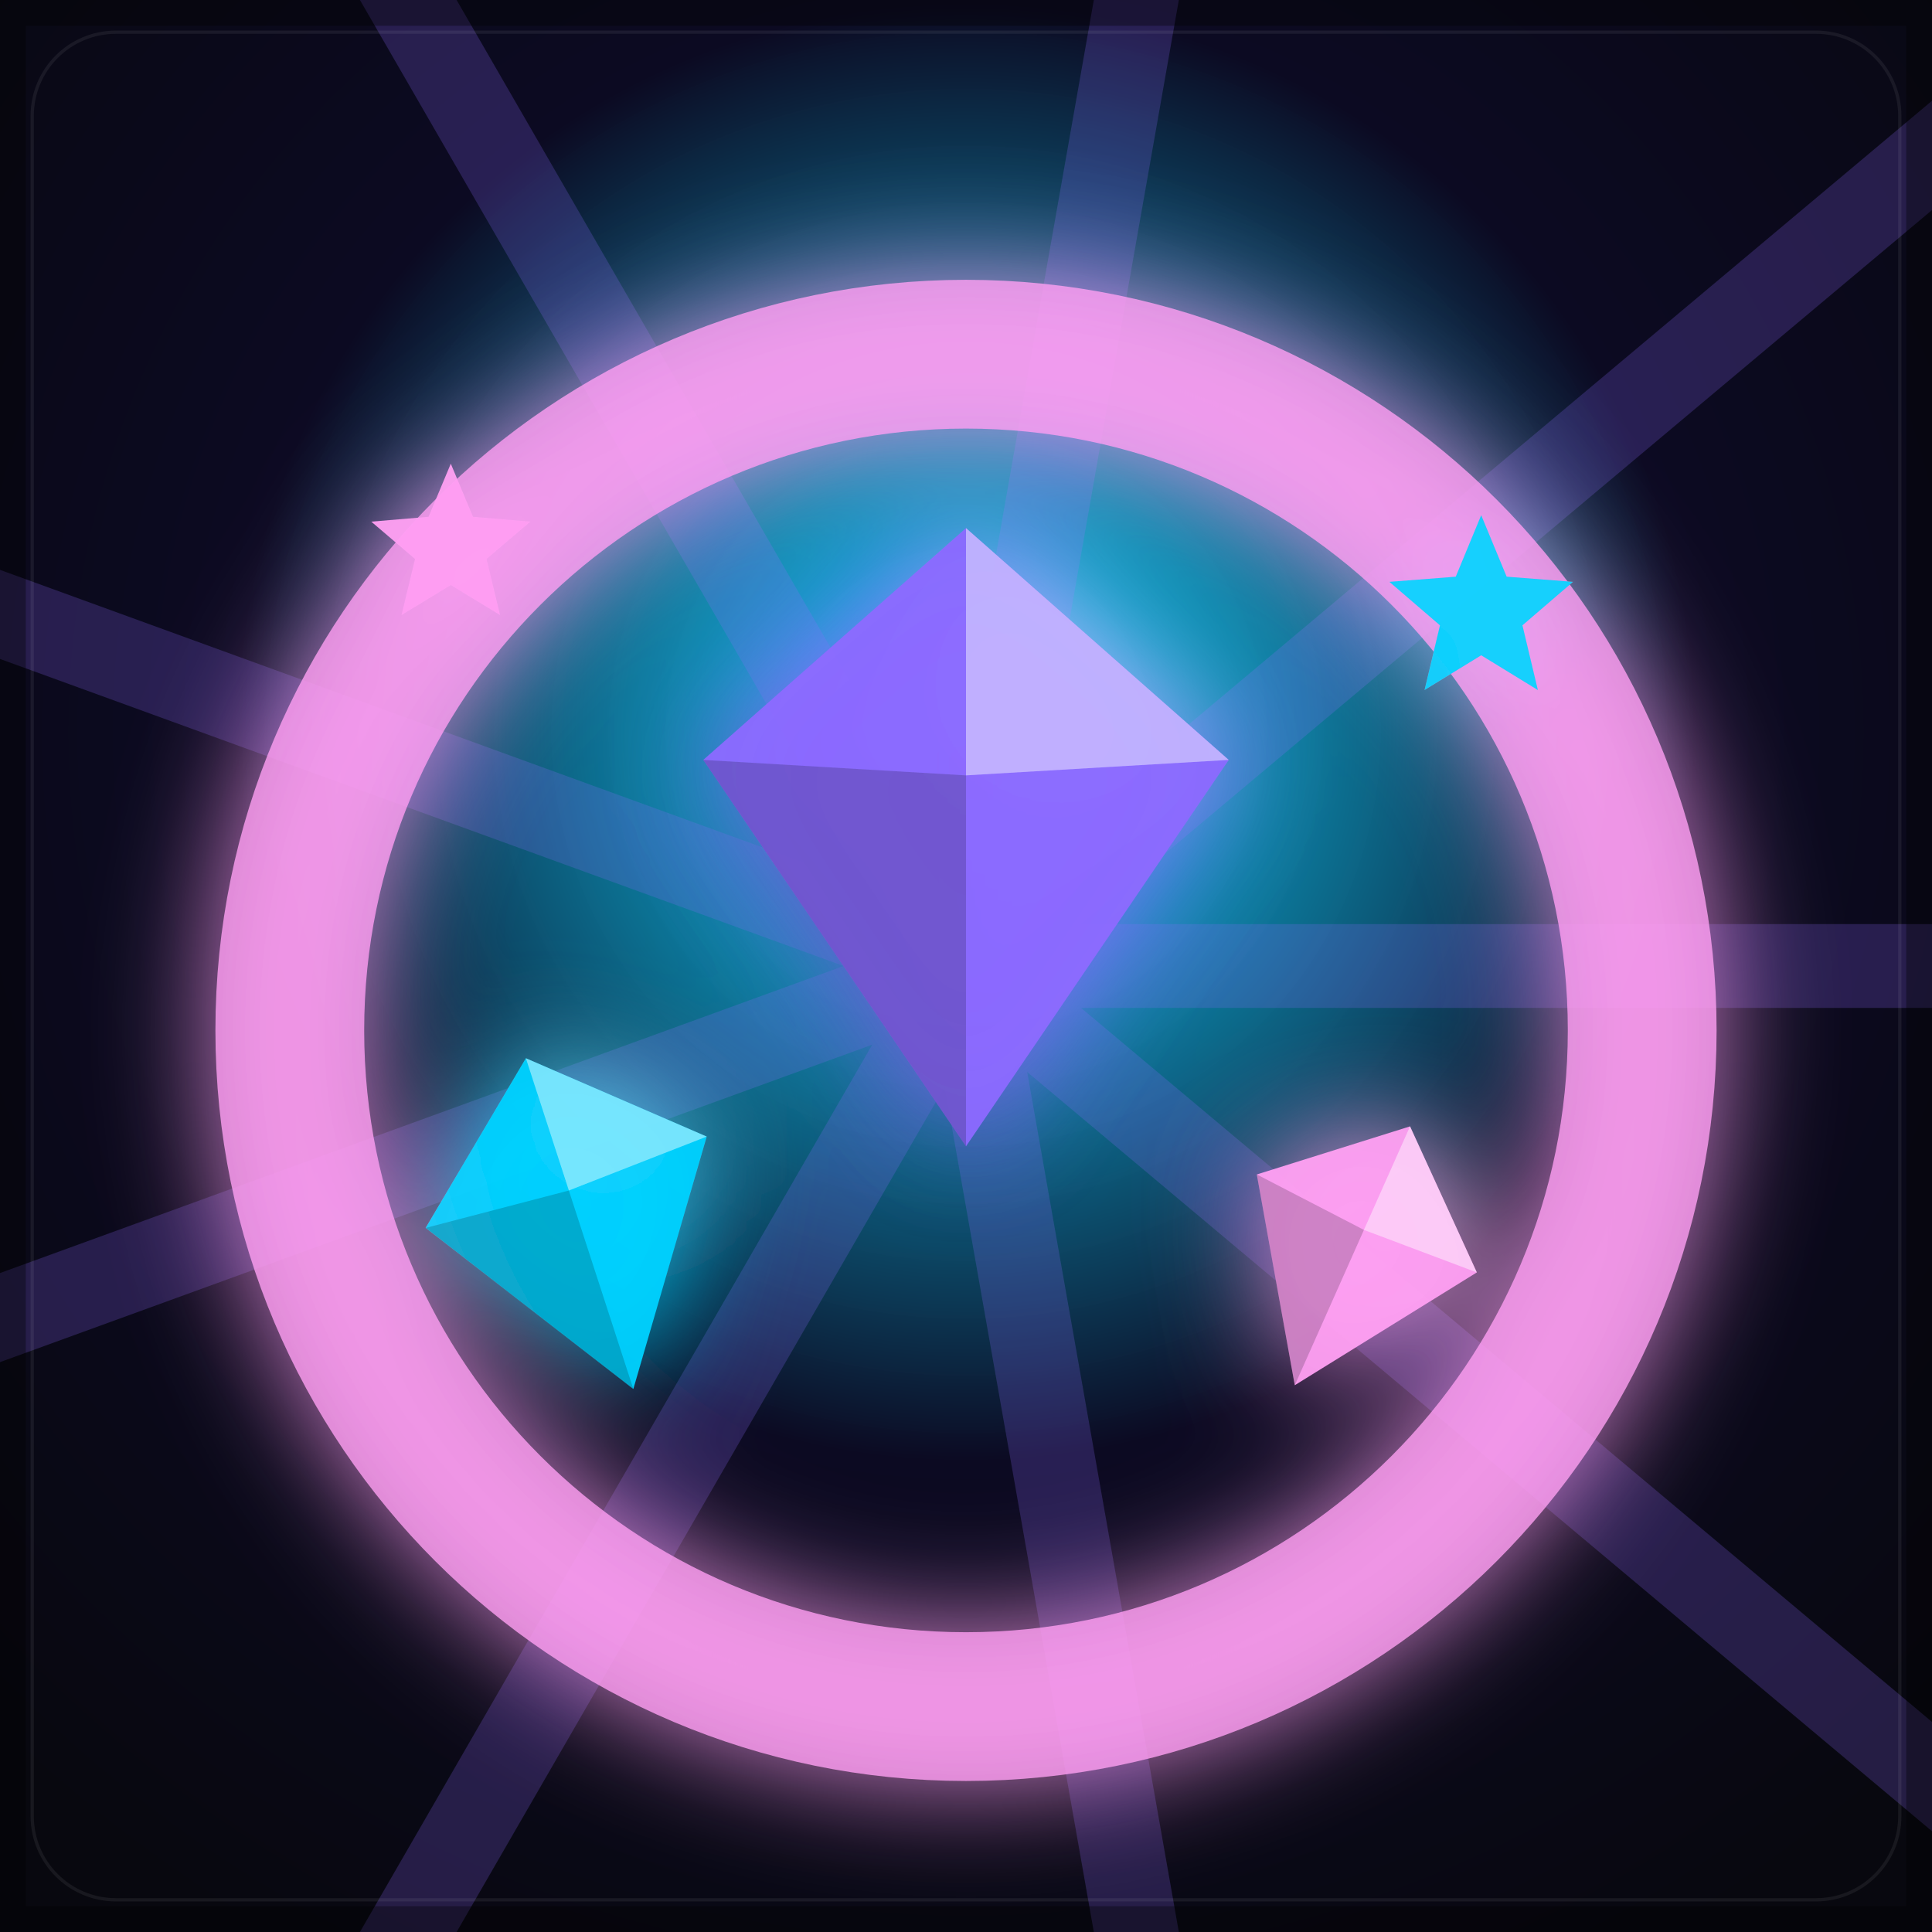
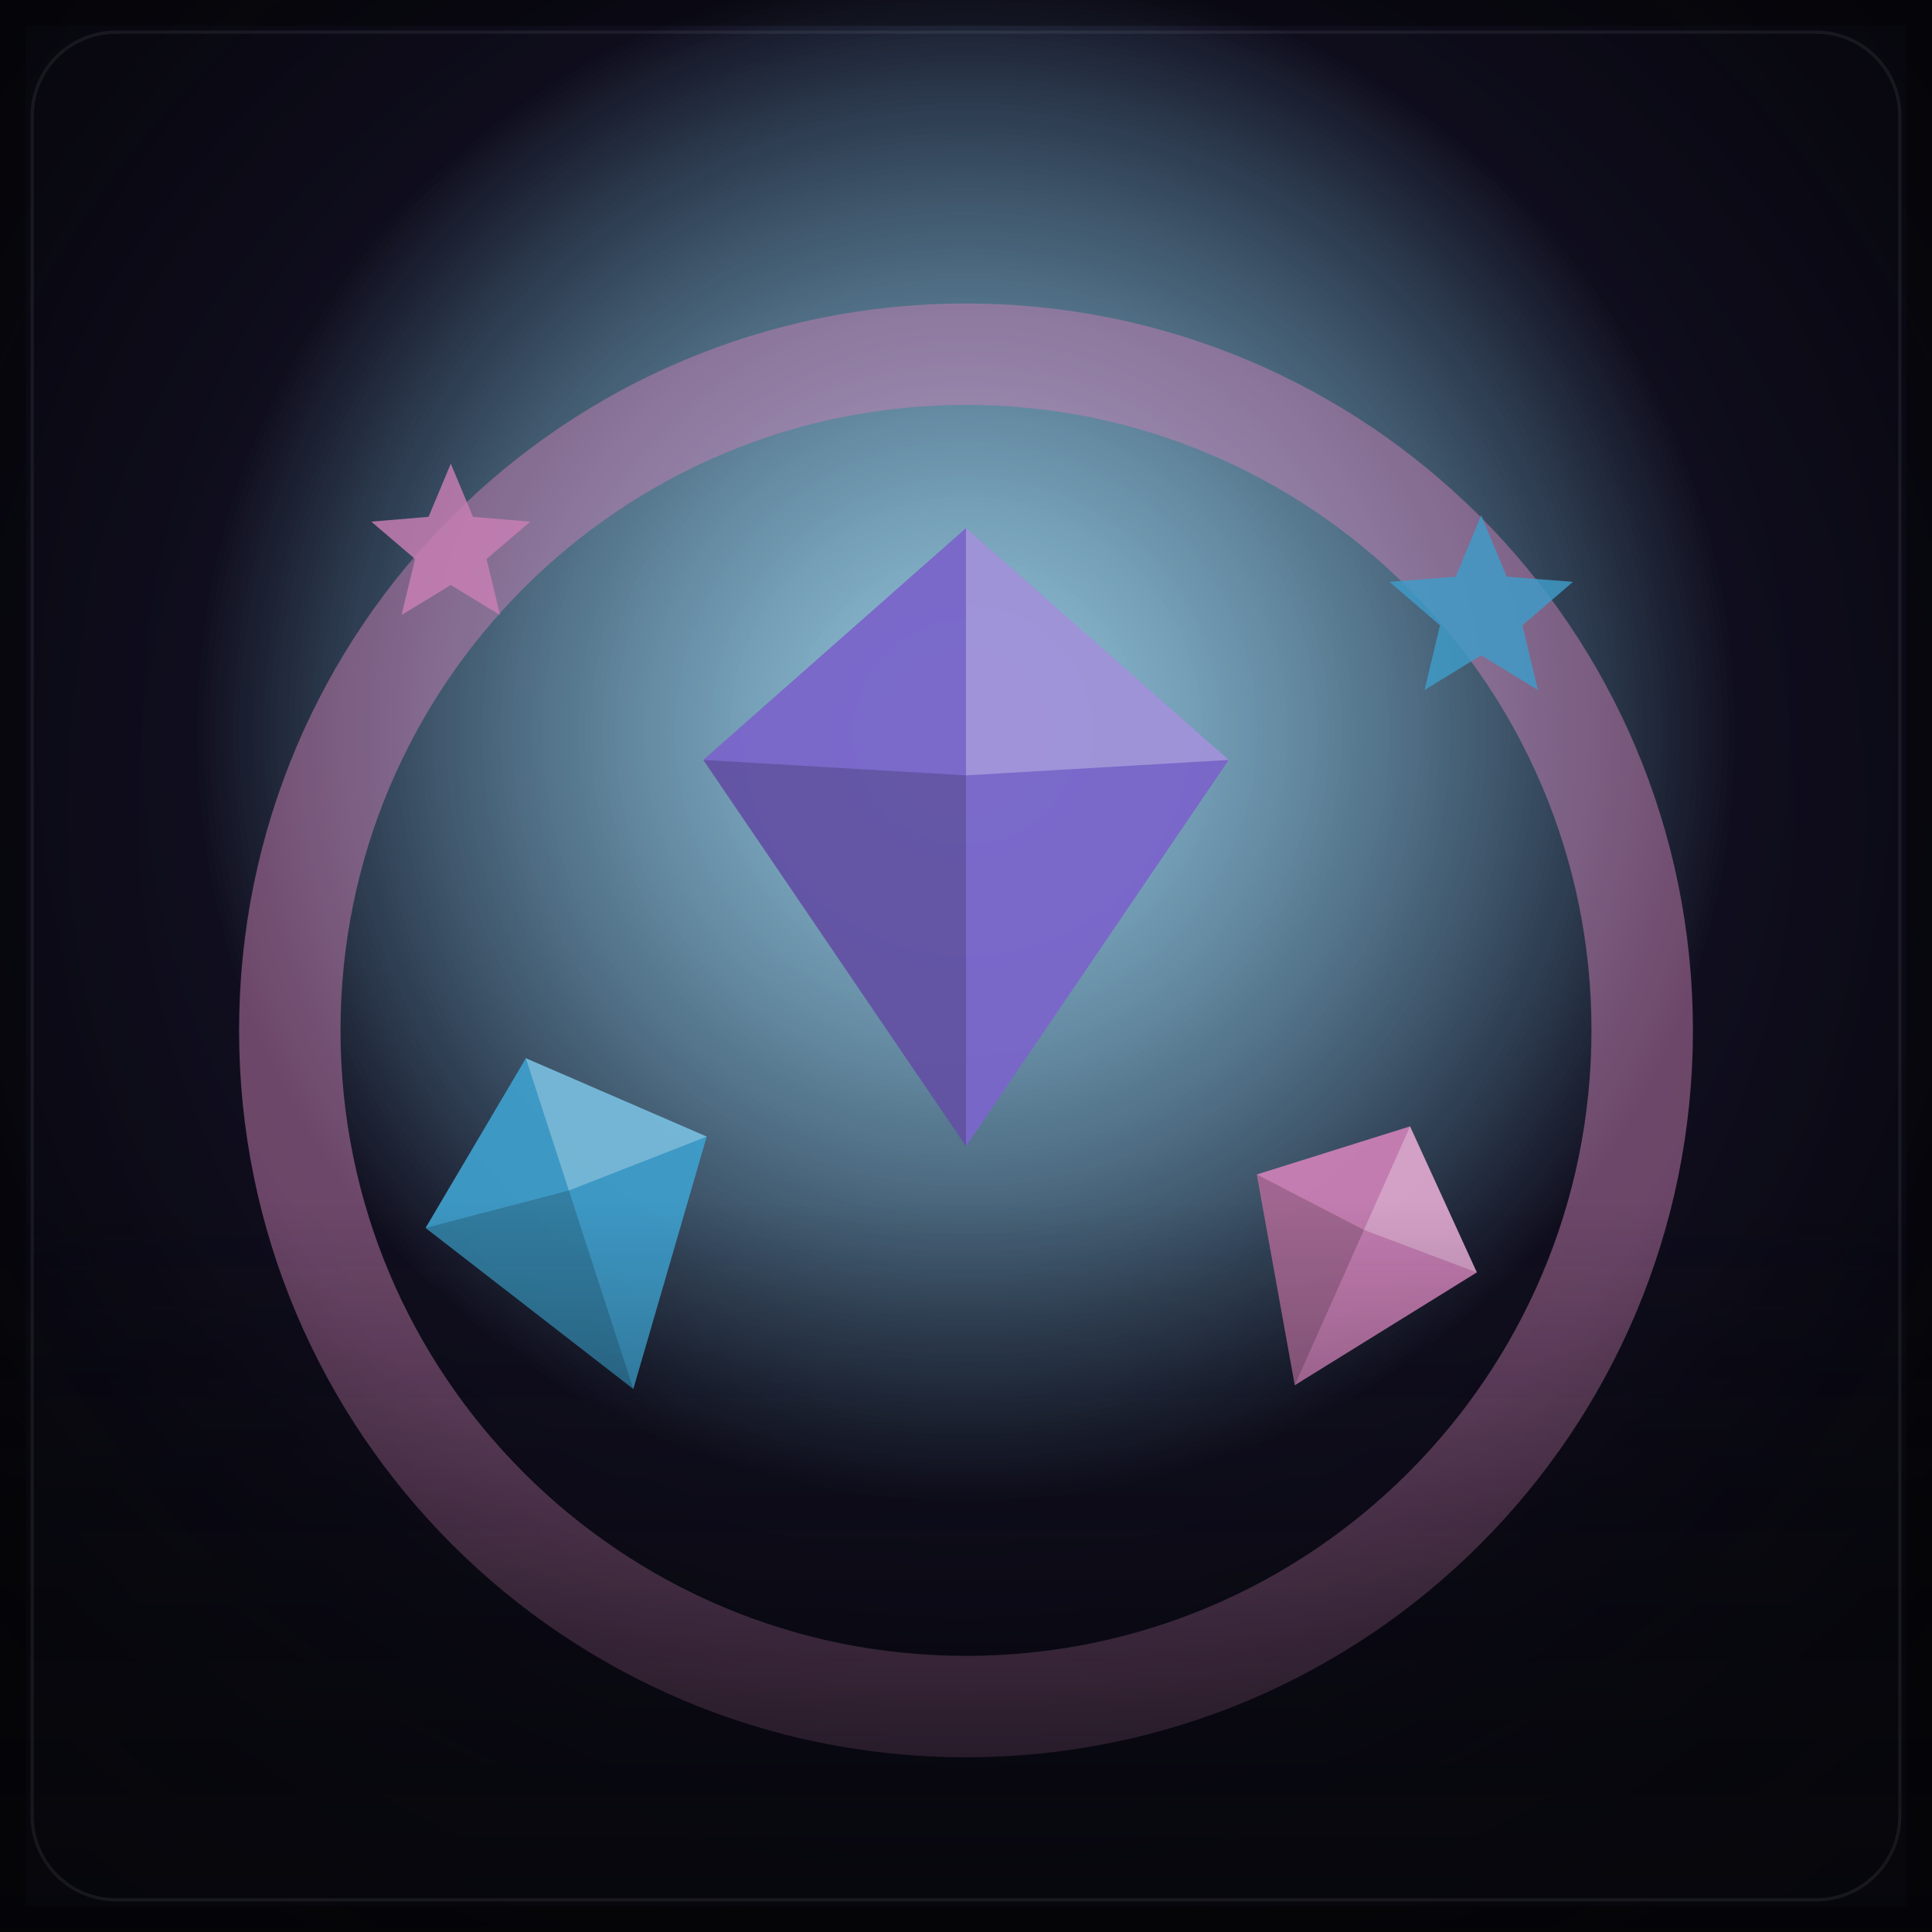
<svg xmlns="http://www.w3.org/2000/svg" viewBox="0 0 600 600" width="600" height="600" role="img" aria-label="starburst">
  <defs>
    <radialGradient id="bg" cx="50%" cy="38%" r="72%">
-       <stop offset="0%" stop-color="#00D2FF" stop-opacity="0.95" />
-       <stop offset="52%" stop-color="#0C0A22" />
+       <stop offset="0%" stop-color="#3E9CC9" stop-opacity="0.5" />
+       <stop offset="55%" stop-color="#100E1E" />
      <stop offset="100%" stop-color="#08080F" />
    </radialGradient>
    <linearGradient id="coinGrad" x1="0" y1="0" x2="0" y2="1">
-       <stop offset="0%" stop-color="#FF9FF3" />
-       <stop offset="100%" stop-color="#00D2FF" />
+       <stop offset="0%" stop-color="#C97FB4" />
+       <stop offset="100%" stop-color="#3E9CC9" />
    </linearGradient>
    <linearGradient id="pyramidGrad" x1="0" y1="0" x2="0" y2="1">
-       <stop offset="0%" stop-color="#FF9FF3" />
-       <stop offset="100%" stop-color="#00D2FF" />
+       <stop offset="0%" stop-color="#C97FB4" />
+       <stop offset="100%" stop-color="#3E9CC9" />
    </linearGradient>
    <linearGradient id="flameGrad" x1="0" y1="1" x2="0" y2="0">
-       <stop offset="0%" stop-color="#00D2FF" />
-       <stop offset="100%" stop-color="#8C6BFF" />
+       <stop offset="0%" stop-color="#3E9CC9" />
+       <stop offset="100%" stop-color="#7A66C9" />
    </linearGradient>
-     <filter id="glow" x="-30%" y="-30%" width="160%" height="160%">
-       <feGaussianBlur stdDeviation="18" result="b" />
-       <feMerge>
-         <feMergeNode in="b" />
-         <feMergeNode in="SourceGraphic" />
-       </feMerge>
-     </filter>
+     <radialGradient id="vig" cx="50%" cy="42%" r="78%">
+       <stop offset="52%" stop-color="#000000" stop-opacity="0" />
+       <stop offset="100%" stop-color="#05050A" stop-opacity="0.72" />
+     </radialGradient>
+     <linearGradient id="foot" x1="0" y1="0" x2="0" y2="1">
+       <stop offset="62%" stop-color="#07070D" stop-opacity="0" />
+       <stop offset="100%" stop-color="#07070D" stop-opacity="0.8" />
+     </linearGradient>
  </defs>
  <rect width="600" height="600" fill="url(#bg)" />
-   <g opacity="0.22">
-     <path d="M300 300 L760 300" stroke="#8C6BFF" stroke-width="26" stroke-linecap="round" />
-     <path d="M300 300 L652.38 595.682" stroke="#8C6BFF" stroke-width="26" stroke-linecap="round" />
-     <path d="M300 300 L379.878 753.012" stroke="#8C6BFF" stroke-width="26" stroke-linecap="round" />
-     <path d="M300 300 L70 698.372" stroke="#8C6BFF" stroke-width="26" stroke-linecap="round" />
-     <path d="M300 300 L-132.259 457.329" stroke="#8C6BFF" stroke-width="26" stroke-linecap="round" />
-     <path d="M300 300 L-132.259 142.671" stroke="#8C6BFF" stroke-width="26" stroke-linecap="round" />
-     <path d="M300 300 L70 -98.372" stroke="#8C6BFF" stroke-width="26" stroke-linecap="round" />
-     <path d="M300 300 L379.878 -153.012" stroke="#8C6BFF" stroke-width="26" stroke-linecap="round" />
-     <path d="M300 300 L652.38 4.318" stroke="#8C6BFF" stroke-width="26" stroke-linecap="round" />
-   </g>
-   <g filter="url(#glow)">
+   <g>
    <g transform="translate(300 260) rotate(0)">
-       <path d="M0 -96 L81.6 -24 L0 96 L-81.6 -24 Z" fill="#8C6BFF" opacity="0.95" />
-       <path d="M0 -96 L81.6 -24 L0 -19.2 Z" fill="#ffffff" opacity="0.45" />
+       <path d="M0 -96 L81.6 -24 L0 96 L-81.6 -24 Z" fill="#7A66C9" opacity="0.95" />
+       <path d="M0 -96 L81.6 -24 L0 -19.2 Z" fill="#ffffff" opacity="0.28" />
      <path d="M-81.6 -24 L0 -19.2 L0 96 Z" fill="#000000" opacity="0.18" />
    </g>
    <g transform="translate(180 380) rotate(-18)">
-       <path d="M0 -54 L45.9 -13.5 L0 54 L-45.9 -13.5 Z" fill="#00D2FF" opacity="0.95" />
-       <path d="M0 -54 L45.9 -13.5 L0 -10.8 Z" fill="#ffffff" opacity="0.45" />
+       <path d="M0 -54 L45.9 -13.5 L0 54 L-45.9 -13.5 Z" fill="#3E9CC9" opacity="0.95" />
+       <path d="M0 -54 L45.9 -13.5 L0 -10.8 Z" fill="#ffffff" opacity="0.28" />
      <path d="M-45.9 -13.5 L0 -10.8 L0 54 Z" fill="#000000" opacity="0.18" />
    </g>
    <g transform="translate(420 390) rotate(24)">
-       <path d="M0 -44 L37.4 -11 L0 44 L-37.4 -11 Z" fill="#FF9FF3" opacity="0.95" />
-       <path d="M0 -44 L37.4 -11 L0 -8.8 Z" fill="#ffffff" opacity="0.45" />
+       <path d="M0 -44 L37.4 -11 L0 44 L-37.4 -11 Z" fill="#C97FB4" opacity="0.95" />
+       <path d="M0 -44 L37.4 -11 L0 -8.8 Z" fill="#ffffff" opacity="0.28" />
      <path d="M-37.4 -11 L0 -8.8 L0 44 Z" fill="#000000" opacity="0.18" />
    </g>
-     <circle cx="300" cy="320" r="210" fill="none" stroke="#FF9FF3" stroke-width="46.2" opacity="0.8" />
-     <path transform="translate(140 170)" d="M0.0 -26.0 L6.9 -9.5 L24.7 -8.0 L11.1 3.6 L15.3 21.0 L0.0 11.7 L-15.3 21.0 L-11.1 3.6 L-24.7 -8.0 L-6.9 -9.5 Z" fill="#FF9FF3" opacity="0.95" />
-     <path transform="translate(460 190)" d="M0.0 -30.0 L7.9 -10.9 L28.5 -9.3 L12.8 4.2 L17.6 24.3 L0.0 13.5 L-17.6 24.3 L-12.8 4.2 L-28.5 -9.3 L-7.9 -10.9 Z" fill="#00D2FF" opacity="0.95" />
+     <circle cx="300" cy="320" r="210" fill="none" stroke="#C97FB4" stroke-width="31.5" opacity="0.5" />
+     <path transform="translate(140 170)" d="M0.0 -26.0 L6.9 -9.5 L24.7 -8.0 L11.1 3.6 L15.3 21.0 L0.0 11.7 L-15.3 21.0 L-11.1 3.6 L-24.7 -8.0 L-6.9 -9.5 Z" fill="#C97FB4" opacity="0.82" />
+     <path transform="translate(460 190)" d="M0.0 -30.0 L7.9 -10.9 L28.5 -9.3 L12.8 4.2 L17.6 24.3 L0.0 13.5 L-17.6 24.3 L-12.8 4.2 L-28.5 -9.3 L-7.9 -10.9 Z" fill="#3E9CC9" opacity="0.82" />
  </g>
+   <rect width="600" height="600" fill="url(#vig)" />
+   <rect width="600" height="600" fill="url(#foot)" />
  <rect x="10" y="10" width="580" height="580" rx="26" fill="none" stroke="#ffffff" stroke-opacity="0.07" />
  <rect width="600" height="600" fill="none" stroke="#000" stroke-opacity="0.35" stroke-width="16" />
</svg>
